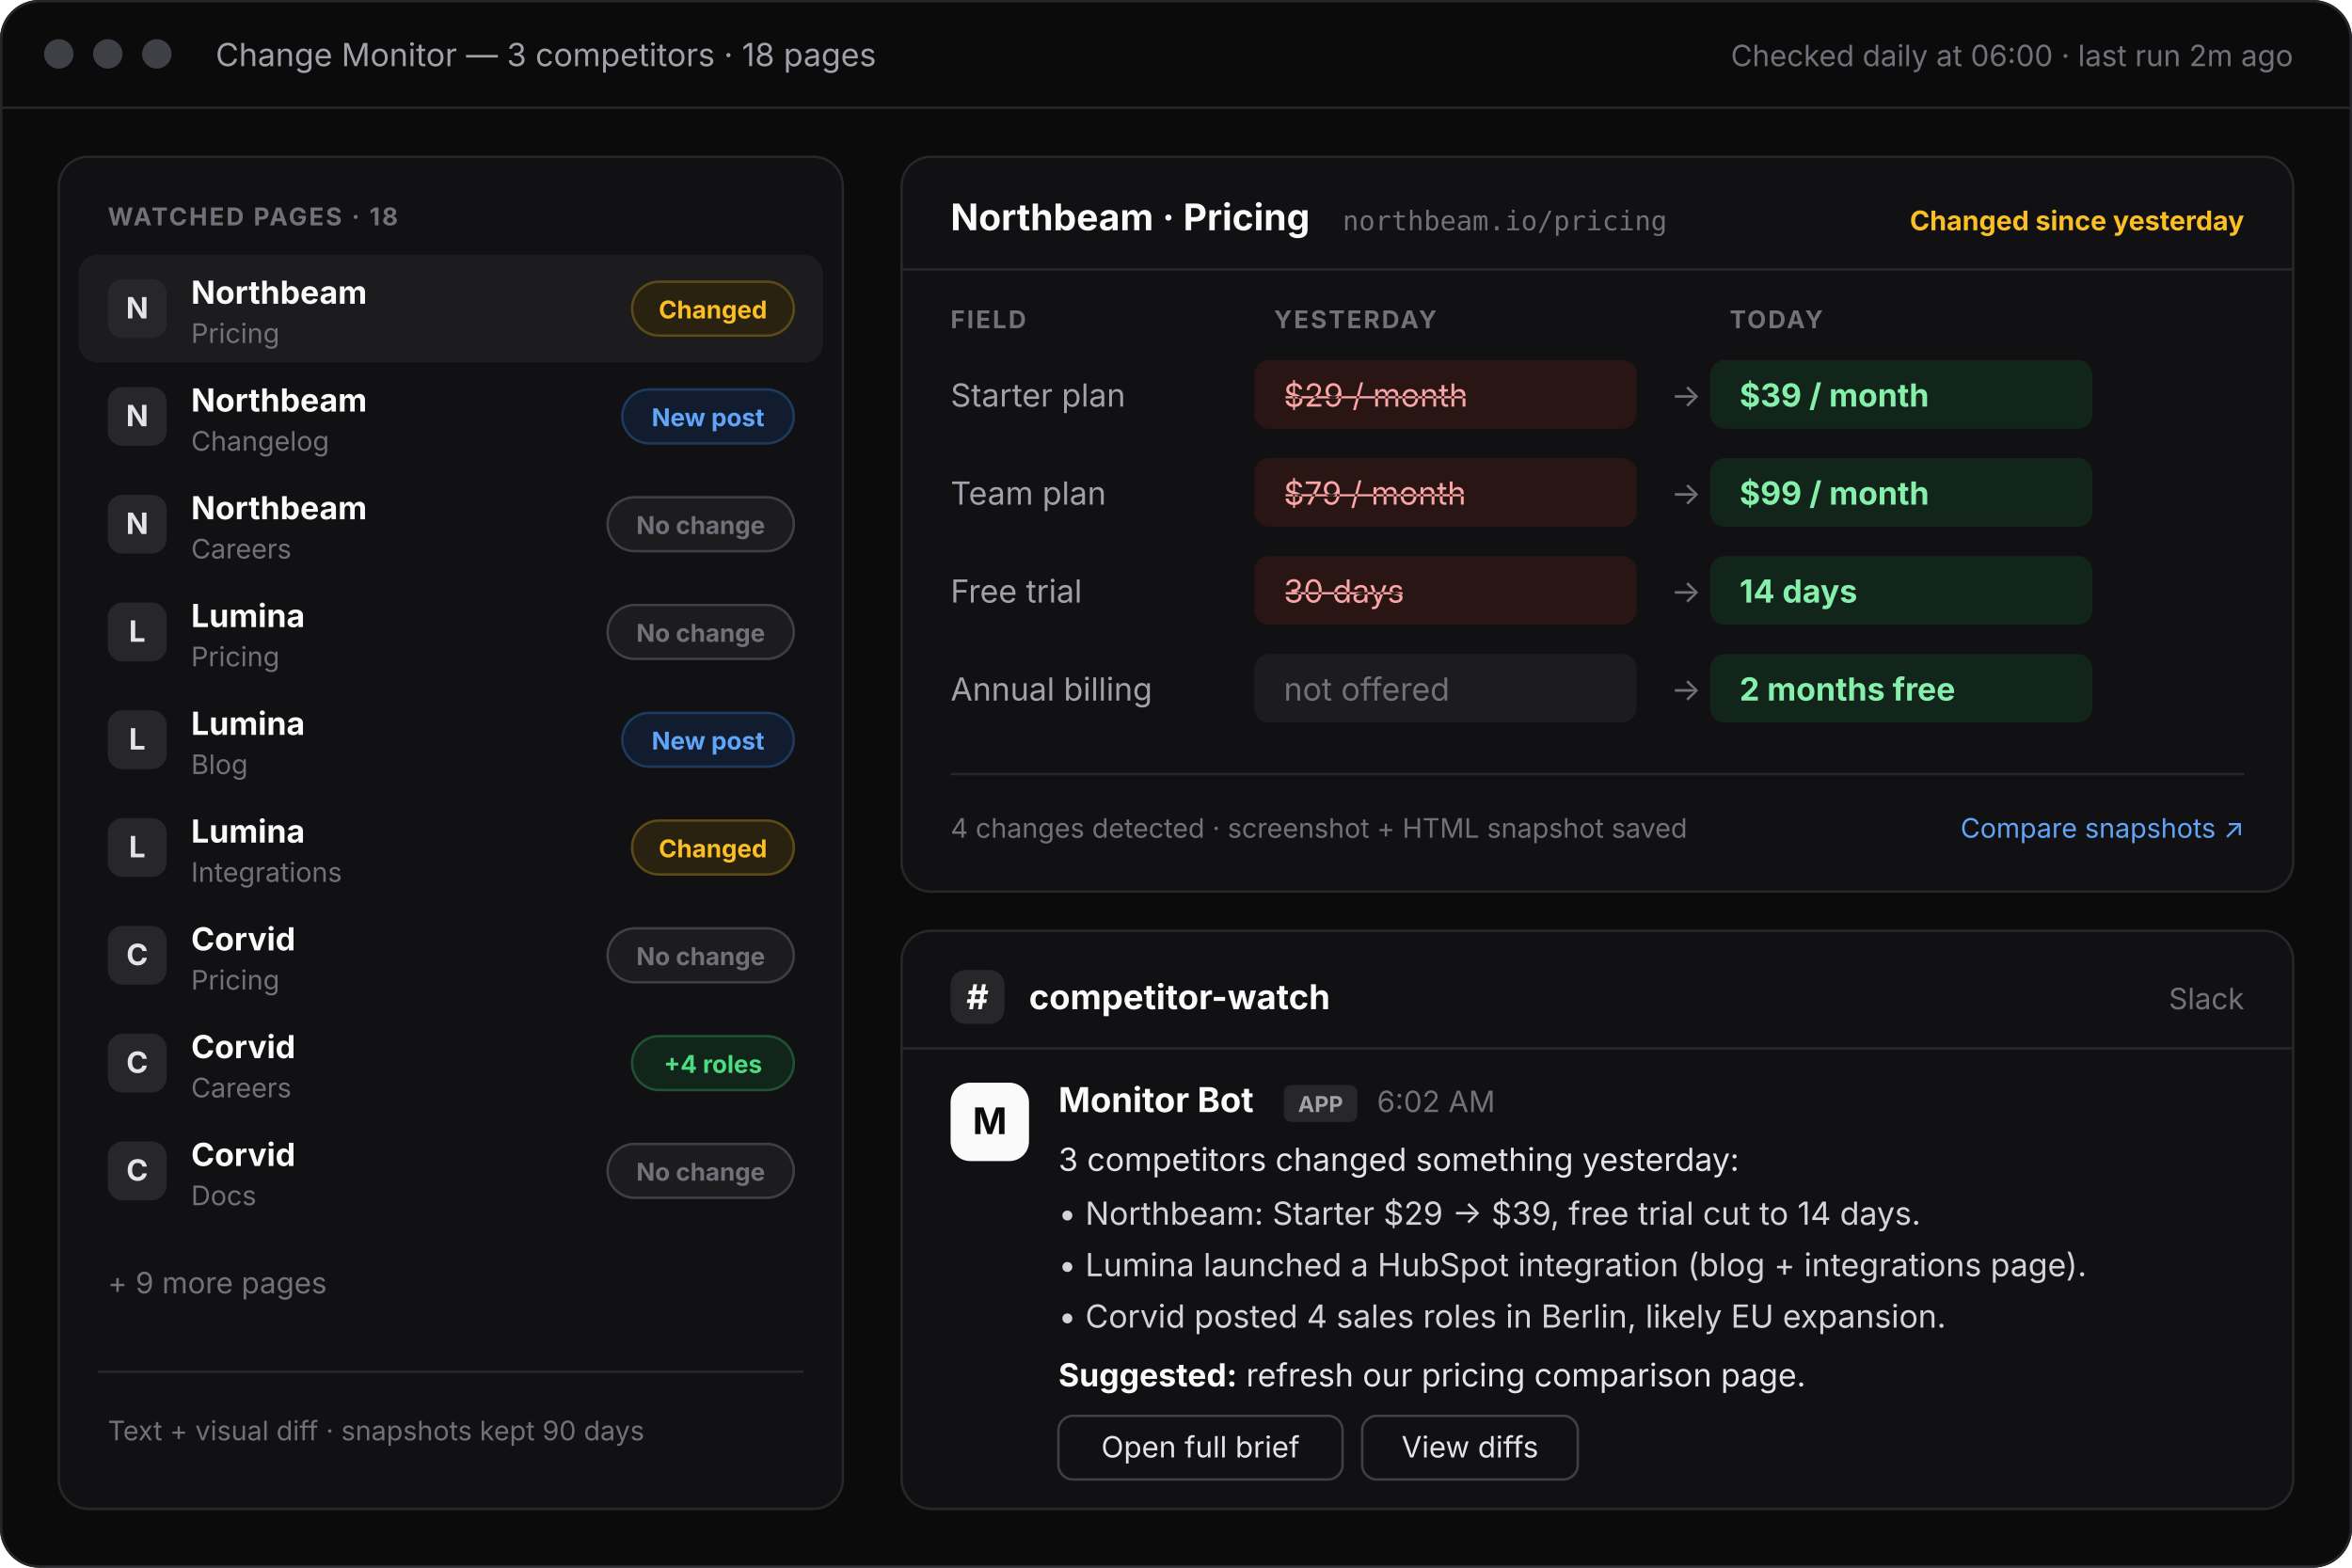
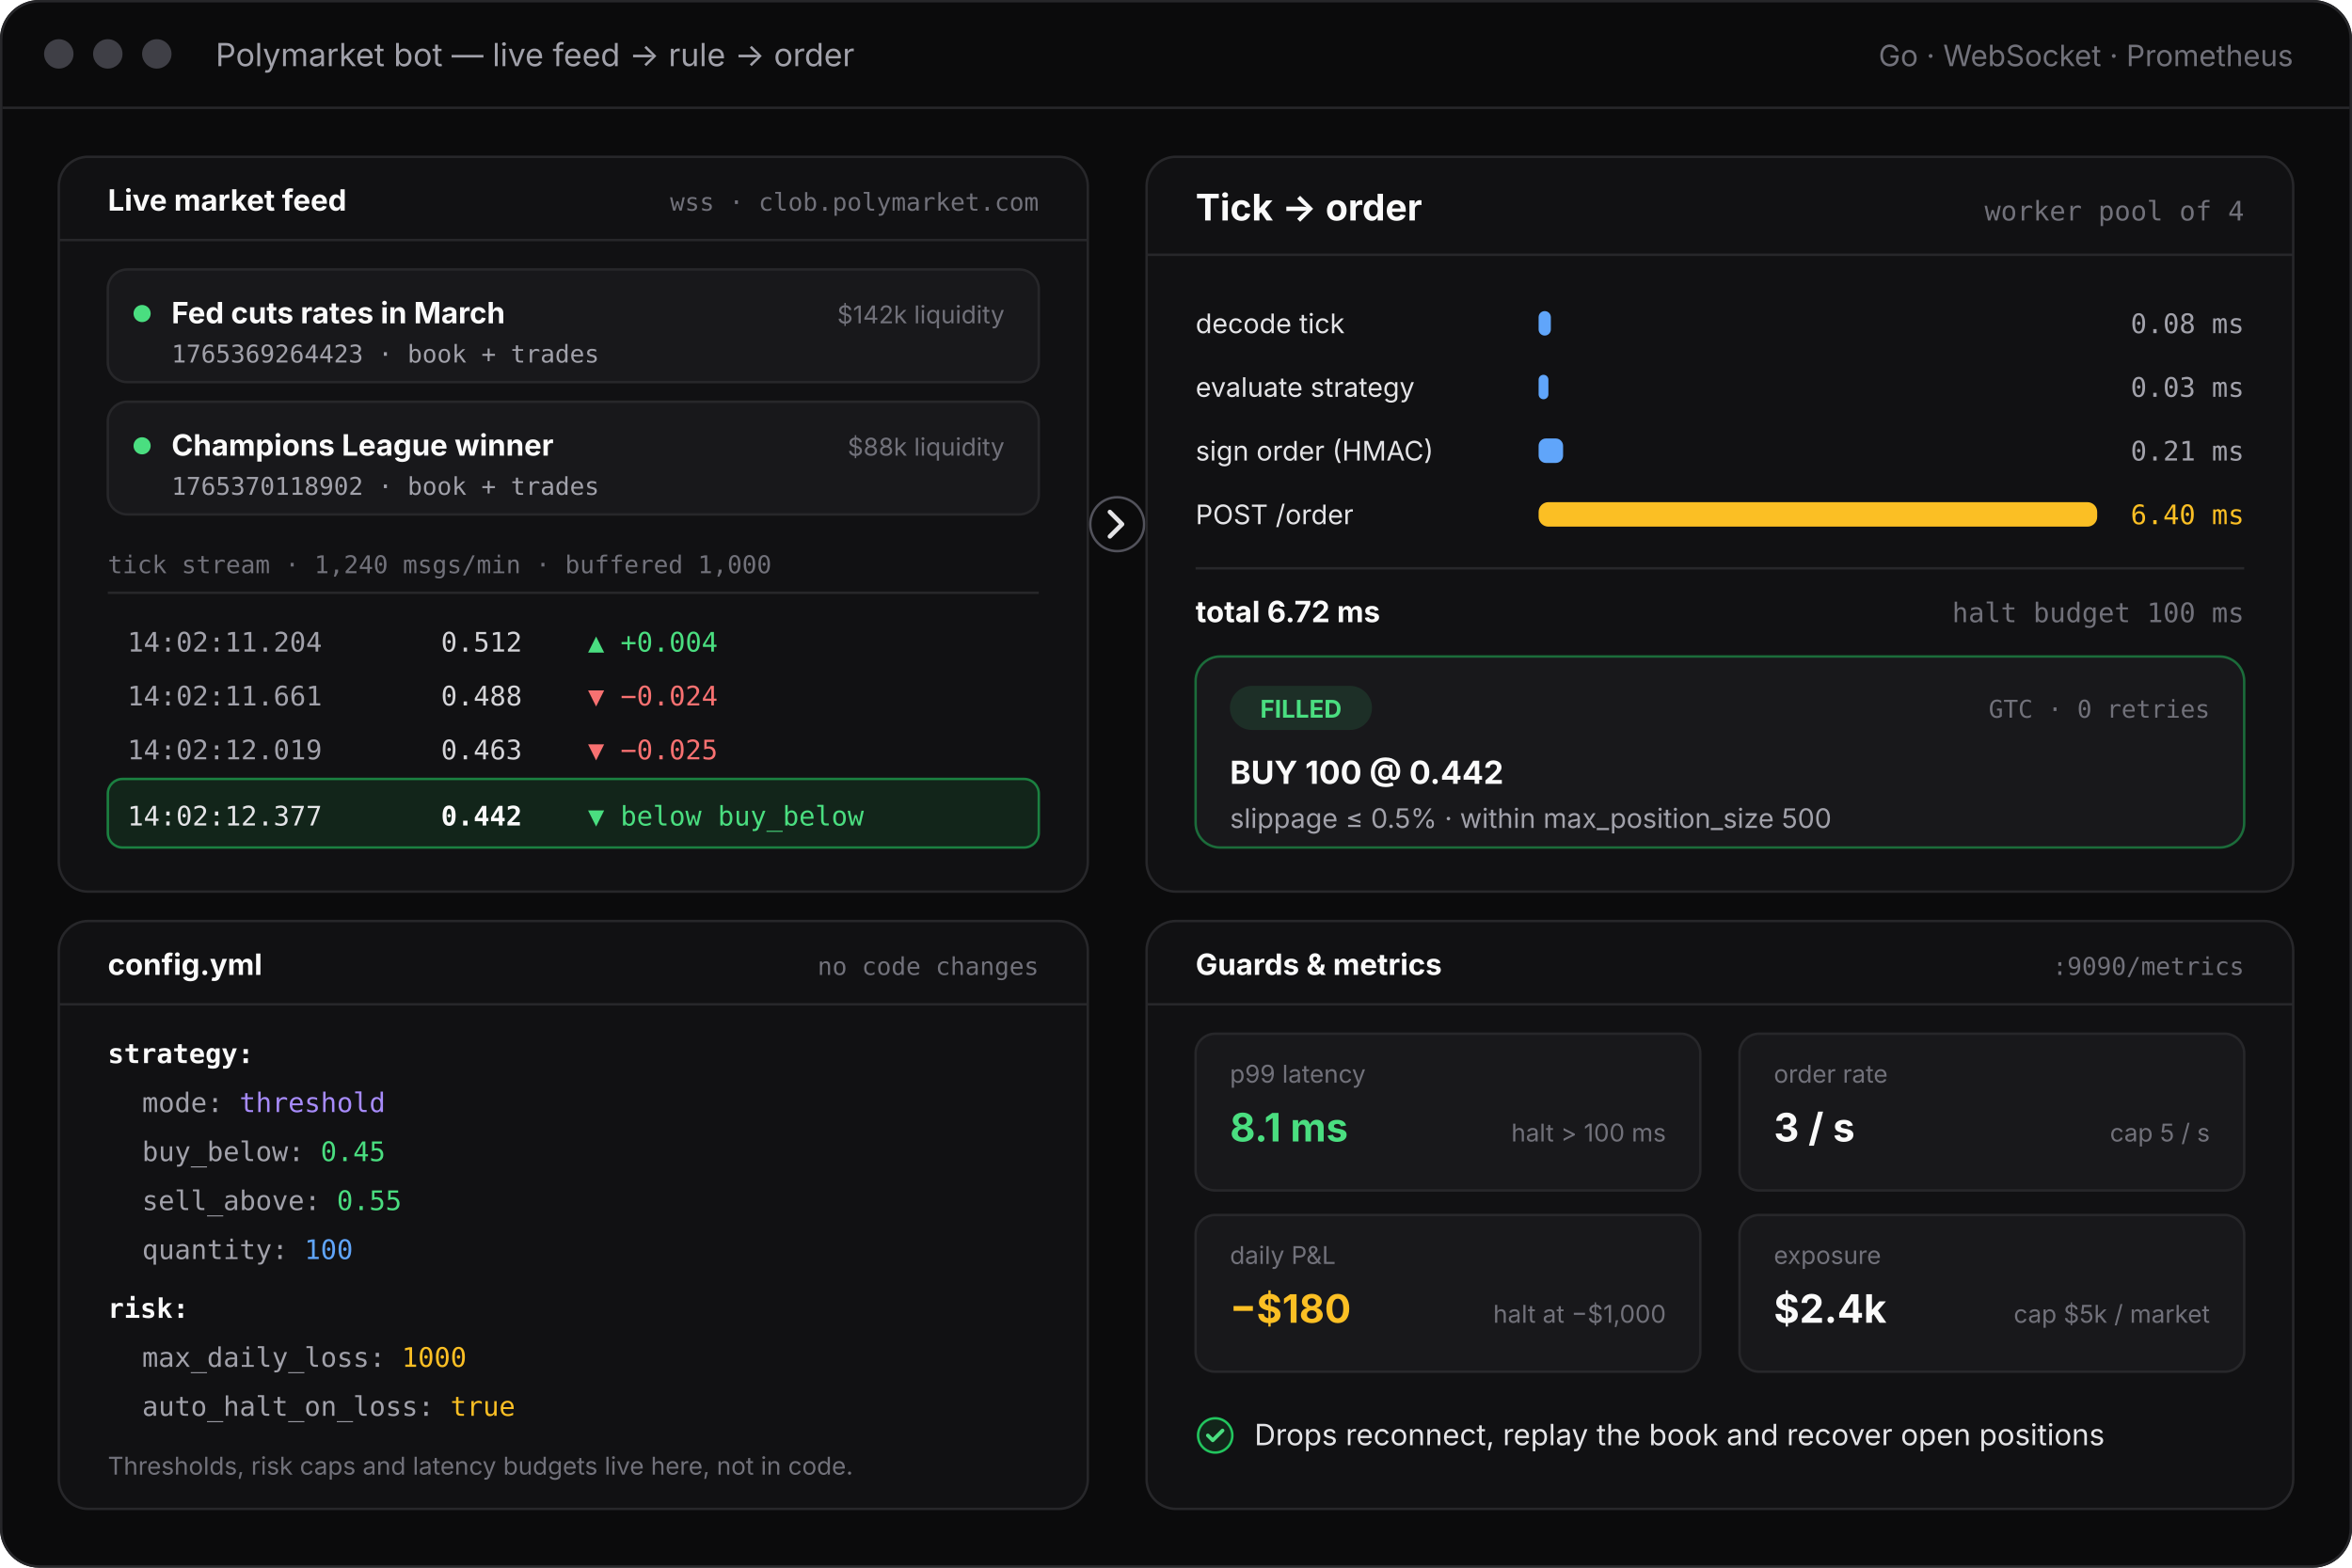
<svg xmlns="http://www.w3.org/2000/svg" viewBox="0 0 960 640" width="960" height="640" font-family="Inter, 'Segoe UI', system-ui, -apple-system, Helvetica, Arial, sans-serif">
  <style>
    .b{font-weight:700}
    .w{fill:#fafafa}.p{fill:#e4e4e7}.s{fill:#a1a1aa}.m{fill:#71717a}.d{fill:#d4d4d8}
    .mono{font-family:ui-monospace, 'SF Mono', 'Cascadia Code', Consolas, monospace}
-     .cap{font-size:10px;letter-spacing:.08em;font-weight:700;fill:#71717a}
-     .chg{fill:#2a2210;stroke:#5c4a17}.chgt{fill:#fbbf24}
-     .new{fill:#111d2e;stroke:#1e3a5f}.newt{fill:#60a5fa}
-     .no{fill:#1c1c1f;stroke:#3f3f46}.not{fill:#71717a}
-     .up{fill:#12251a;stroke:#1f5132}.upt{fill:#4ade80}
+     .v{fill:#a78bfa}.bl{fill:#60a5fa}.g{fill:#4ade80}.a{fill:#fbbf24}.r{fill:#f87171}
  </style>
  <rect width="960" height="640" rx="16" fill="#0b0b0c" />
  <rect x=".5" y=".5" width="959" height="639" rx="15.5" fill="none" stroke="#27272a" />
  <path d="M1 44h958" stroke="#27272a" />
  <circle cx="24" cy="22" r="6" fill="#3f3f46" />
  <circle cx="44" cy="22" r="6" fill="#3f3f46" />
  <circle cx="64" cy="22" r="6" fill="#3f3f46" />
-   <text x="88" y="27" font-size="13" class="s">Change Monitor — 3 competitors · 18 pages</text>
-   <text x="936" y="27" font-size="12" class="m" text-anchor="end">Checked daily at 06:00 · last run 2m ago</text>
-   <rect x="24" y="64" width="320" height="552" rx="12" fill="#111113" stroke="#27272a" />
-   <text x="44" y="92" class="cap">WATCHED PAGES · 18</text>
-   <rect x="32" y="104" width="304" height="44" rx="8" fill="#1c1c1f" />
-   <g font-size="12" class="p b" text-anchor="middle">
-     <rect x="44" y="114" width="24" height="24" rx="6" fill="#27272a" />
-     <text x="56" y="130">N</text>
-     <rect x="44" y="158" width="24" height="24" rx="6" fill="#27272a" />
-     <text x="56" y="174">N</text>
-     <rect x="44" y="202" width="24" height="24" rx="6" fill="#27272a" />
-     <text x="56" y="218">N</text>
-     <rect x="44" y="246" width="24" height="24" rx="6" fill="#27272a" />
-     <text x="56" y="262">L</text>
-     <rect x="44" y="290" width="24" height="24" rx="6" fill="#27272a" />
-     <text x="56" y="306">L</text>
-     <rect x="44" y="334" width="24" height="24" rx="6" fill="#27272a" />
-     <text x="56" y="350">L</text>
-     <rect x="44" y="378" width="24" height="24" rx="6" fill="#27272a" />
-     <text x="56" y="394">C</text>
-     <rect x="44" y="422" width="24" height="24" rx="6" fill="#27272a" />
-     <text x="56" y="438">C</text>
-     <rect x="44" y="466" width="24" height="24" rx="6" fill="#27272a" />
-     <text x="56" y="482">C</text>
+   <text x="88" y="27" font-size="13" class="s">Polymarket bot — live feed → rule → order</text>
+   <text x="936" y="27" font-size="12" class="m" text-anchor="end">Go · WebSocket · Prometheus</text>
+   <rect x="24" y="64" width="420" height="300" rx="12" fill="#111113" stroke="#27272a" />
+   <text x="44" y="86" font-size="12" class="w b">Live market feed</text>
+   <text x="424" y="86" font-size="10" class="m mono" text-anchor="end">wss · clob.polymarket.com</text>
+   <path d="M24 98h420" stroke="#27272a" />
+   <rect x="44" y="110" width="380" height="46" rx="8" fill="#18181b" stroke="#27272a" />
+   <circle cx="58" cy="128" r="3.5" fill="#4ade80" />
+   <text x="70" y="132" font-size="12" class="w b">Fed cuts rates in March</text>
+   <text x="410" y="132" font-size="10" class="m" text-anchor="end">$142k liquidity</text>
+   <text x="70" y="148" font-size="10" class="s mono">1765369264423 · book + trades</text>
+   <rect x="44" y="164" width="380" height="46" rx="8" fill="#18181b" stroke="#27272a" />
+   <circle cx="58" cy="182" r="3.5" fill="#4ade80" />
+   <text x="70" y="186" font-size="12" class="w b">Champions League winner</text>
+   <text x="410" y="186" font-size="10" class="m" text-anchor="end">$88k liquidity</text>
+   <text x="70" y="202" font-size="10" class="s mono">1765370118902 · book + trades</text>
+   <text x="44" y="234" font-size="10" class="m mono">tick stream · 1,240 msgs/min · buffered 1,000</text>
+   <path d="M44 242h380" stroke="#27272a" />
+   <g font-size="11" class="mono">
+     <text x="52" y="266" class="s">14:02:11.204</text>
+     <text x="180" y="266" class="d">0.512</text>
+     <text x="240" y="266" class="g">▲ +0.004</text>
+     <text x="52" y="288" class="s">14:02:11.661</text>
+     <text x="180" y="288" class="d">0.488</text>
+     <text x="240" y="288" class="r">▼ −0.024</text>
+     <text x="52" y="310" class="s">14:02:12.019</text>
+     <text x="180" y="310" class="d">0.463</text>
+     <text x="240" y="310" class="r">▼ −0.025</text>
  </g>
-   <g font-size="13" class="w b">
-     <text x="78" y="124">Northbeam</text>
-     <text x="78" y="168">Northbeam</text>
-     <text x="78" y="212">Northbeam</text>
-     <text x="78" y="256">Lumina</text>
-     <text x="78" y="300">Lumina</text>
-     <text x="78" y="344">Lumina</text>
-     <text x="78" y="388">Corvid</text>
-     <text x="78" y="432">Corvid</text>
-     <text x="78" y="476">Corvid</text>
+   <rect x="44" y="318" width="380" height="28" rx="6" fill="#12251a" stroke="#22c55e" stroke-opacity=".6" />
+   <g font-size="11" class="mono">
+     <text x="52" y="337" class="p">14:02:12.377</text>
+     <text x="180" y="337" class="w b">0.442</text>
+     <text x="240" y="337" class="g">▼ below buy_below</text>
  </g>
-   <g font-size="11" class="m">
-     <text x="78" y="140">Pricing</text>
-     <text x="78" y="184">Changelog</text>
-     <text x="78" y="228">Careers</text>
-     <text x="78" y="272">Pricing</text>
-     <text x="78" y="316">Blog</text>
-     <text x="78" y="360">Integrations</text>
-     <text x="78" y="404">Pricing</text>
-     <text x="78" y="448">Careers</text>
-     <text x="78" y="492">Docs</text>
+   <circle cx="456" cy="214" r="11" fill="#0b0b0c" stroke="#52525b" />
+   <path d="M453 209l5 5-5 5" fill="none" stroke="#e4e4e7" stroke-width="1.8" stroke-linecap="round" stroke-linejoin="round" />
+   <rect x="24" y="376" width="420" height="240" rx="12" fill="#111113" stroke="#27272a" />
+   <text x="44" y="398" font-size="12" class="w b">config.yml</text>
+   <text x="424" y="398" font-size="10" class="m mono" text-anchor="end">no code changes</text>
+   <path d="M24 410h420" stroke="#27272a" />
+   <g font-size="11" class="mono">
+     <text x="44" y="434" class="w b">strategy:</text>
+     <text x="58" y="454" class="s">mode: <tspan class="v">threshold</tspan>
+     </text>
+     <text x="58" y="474" class="s">buy_below: <tspan class="g">0.45</tspan>
+     </text>
+     <text x="58" y="494" class="s">sell_above: <tspan class="g">0.55</tspan>
+     </text>
+     <text x="58" y="514" class="s">quantity: <tspan class="bl">100</tspan>
+     </text>
+     <text x="44" y="538" class="w b">risk:</text>
+     <text x="58" y="558" class="s">max_daily_loss: <tspan class="a">1000</tspan>
+     </text>
+     <text x="58" y="578" class="s">auto_halt_on_loss: <tspan class="a">true</tspan>
+     </text>
  </g>
-   <g font-size="10" class="b" text-anchor="middle">
-     <rect x="258" y="115" width="66" height="22" rx="11" class="chg" />
-     <text x="291" y="130" class="chgt">Changed</text>
-     <rect x="254" y="159" width="70" height="22" rx="11" class="new" />
-     <text x="289" y="174" class="newt">New post</text>
-     <rect x="248" y="203" width="76" height="22" rx="11" class="no" />
-     <text x="286" y="218" class="not">No change</text>
-     <rect x="248" y="247" width="76" height="22" rx="11" class="no" />
-     <text x="286" y="262" class="not">No change</text>
-     <rect x="254" y="291" width="70" height="22" rx="11" class="new" />
-     <text x="289" y="306" class="newt">New post</text>
-     <rect x="258" y="335" width="66" height="22" rx="11" class="chg" />
-     <text x="291" y="350" class="chgt">Changed</text>
-     <rect x="248" y="379" width="76" height="22" rx="11" class="no" />
-     <text x="286" y="394" class="not">No change</text>
-     <rect x="258" y="423" width="66" height="22" rx="11" class="up" />
-     <text x="291" y="438" class="upt">+4 roles</text>
-     <rect x="248" y="467" width="76" height="22" rx="11" class="no" />
-     <text x="286" y="482" class="not">No change</text>
+   <text x="44" y="602" font-size="10" class="m">Thresholds, risk caps and latency budgets live here, not in code.</text>
+   <rect x="468" y="64" width="468" height="300" rx="12" fill="#111113" stroke="#27272a" />
+   <text x="488" y="90" font-size="15" class="w b">Tick → order</text>
+   <text x="916" y="90" font-size="11" class="m mono" text-anchor="end">worker pool of 4</text>
+   <path d="M468 104h468" stroke="#27272a" />
+   <g font-size="11" class="p">
+     <text x="488" y="136">decode tick</text>
+     <text x="488" y="162">evaluate strategy</text>
+     <text x="488" y="188">sign order (HMAC)</text>
+     <text x="488" y="214">POST /order</text>
  </g>
-   <text x="44" y="528" font-size="12" class="m">+ 9 more pages</text>
-   <path d="M40 560h288" stroke="#27272a" />
-   <text x="44" y="588" font-size="11" class="m">Text + visual diff · snapshots kept 90 days</text>
-   <rect x="368" y="64" width="568" height="300" rx="12" fill="#111113" stroke="#27272a" />
-   <text x="388" y="94" font-size="15" class="w b">Northbeam · Pricing</text>
-   <text x="548" y="94" font-size="11" class="m mono">northbeam.io/pricing</text>
-   <text x="916" y="94" font-size="11" class="b chgt" text-anchor="end">Changed since yesterday</text>
-   <path d="M368 110h568" stroke="#27272a" />
-   <text x="388" y="134" class="cap">FIELD</text>
-   <text x="520" y="134" class="cap">YESTERDAY</text>
-   <text x="706" y="134" class="cap">TODAY</text>
-   <g font-size="13">
-     <text x="388" y="166" class="s">Starter plan</text>
-     <rect x="512" y="147" width="156" height="28" rx="6" fill="#2a1515" />
-     <text x="524" y="166" fill="#fca5a5" text-decoration="line-through">$29 / month</text>
-     <text x="682" y="166" class="m">→</text>
-     <rect x="698" y="147" width="156" height="28" rx="6" fill="#12251a" />
-     <text x="710" y="166" class="b" fill="#86efac">$39 / month</text>
-     <text x="388" y="206" class="s">Team plan</text>
-     <rect x="512" y="187" width="156" height="28" rx="6" fill="#2a1515" />
-     <text x="524" y="206" fill="#fca5a5" text-decoration="line-through">$79 / month</text>
-     <text x="682" y="206" class="m">→</text>
-     <rect x="698" y="187" width="156" height="28" rx="6" fill="#12251a" />
-     <text x="710" y="206" class="b" fill="#86efac">$99 / month</text>
-     <text x="388" y="246" class="s">Free trial</text>
-     <rect x="512" y="227" width="156" height="28" rx="6" fill="#2a1515" />
-     <text x="524" y="246" fill="#fca5a5" text-decoration="line-through">30 days</text>
-     <text x="682" y="246" class="m">→</text>
-     <rect x="698" y="227" width="156" height="28" rx="6" fill="#12251a" />
-     <text x="710" y="246" class="b" fill="#86efac">14 days</text>
-     <text x="388" y="286" class="s">Annual billing</text>
-     <rect x="512" y="267" width="156" height="28" rx="6" fill="#1c1c1f" />
-     <text x="524" y="286" class="m">not offered</text>
-     <text x="682" y="286" class="m">→</text>
-     <rect x="698" y="267" width="156" height="28" rx="6" fill="#12251a" />
-     <text x="710" y="286" class="b" fill="#86efac">2 months free</text>
+   <g>
+     <rect x="628" y="127" width="5" height="10" rx="2.5" fill="#60a5fa" />
+     <rect x="628" y="153" width="4" height="10" rx="2" fill="#60a5fa" />
+     <rect x="628" y="179" width="10" height="10" rx="3" fill="#60a5fa" />
+     <rect x="628" y="205" width="228" height="10" rx="4" fill="#fbbf24" />
  </g>
-   <path d="M388 316h528" stroke="#27272a" />
-   <text x="388" y="342" font-size="11" class="m">4 changes detected · screenshot + HTML snapshot saved</text>
-   <text x="916" y="342" font-size="11" fill="#60a5fa" text-anchor="end">Compare snapshots ↗</text>
-   <rect x="368" y="380" width="568" height="236" rx="12" fill="#111113" stroke="#27272a" />
-   <rect x="388" y="396" width="22" height="22" rx="6" fill="#27272a" />
-   <text x="399" y="412" font-size="14" class="w b" text-anchor="middle">#</text>
-   <text x="420" y="412" font-size="14" class="w b">competitor-watch</text>
-   <text x="916" y="412" font-size="12" class="m" text-anchor="end">Slack</text>
-   <path d="M368 428h568" stroke="#27272a" />
-   <rect x="388" y="442" width="32" height="32" rx="8" fill="#fafafa" />
-   <text x="404" y="463" font-size="15" class="b" fill="#0b0b0c" text-anchor="middle">M</text>
-   <text x="432" y="454" font-size="14" class="w b">Monitor Bot</text>
-   <rect x="524" y="443" width="30" height="15" rx="3" fill="#27272a" />
-   <text x="539" y="454" font-size="9" class="s b" text-anchor="middle">APP</text>
-   <text x="562" y="454" font-size="12" class="m">6:02 AM</text>
-   <text x="432" y="478" font-size="13" class="p">3 competitors changed something yesterday:</text>
-   <g font-size="13" class="d">
-     <text x="432" y="500">• Northbeam: Starter $29 → $39, free trial cut to 14 days.</text>
-     <text x="432" y="521">• Lumina launched a HubSpot integration (blog + integrations page).</text>
-     <text x="432" y="542">• Corvid posted 4 sales roles in Berlin, likely EU expansion.</text>
+   <g font-size="11" class="mono" text-anchor="end">
+     <text x="916" y="136" class="s">0.08 ms</text>
+     <text x="916" y="162" class="s">0.03 ms</text>
+     <text x="916" y="188" class="s">0.21 ms</text>
+     <text x="916" y="214" class="a">6.40 ms</text>
  </g>
-   <text x="432" y="566" font-size="13" class="p">
-     <tspan class="w b">Suggested:</tspan> refresh our pricing comparison page.</text>
-   <rect x="432" y="578" width="116" height="26" rx="6" fill="none" stroke="#3f3f46" />
-   <text x="490" y="595" font-size="12" class="p" text-anchor="middle">Open full brief</text>
-   <rect x="556" y="578" width="88" height="26" rx="6" fill="none" stroke="#3f3f46" />
-   <text x="600" y="595" font-size="12" class="p" text-anchor="middle">View diffs</text>
+   <path d="M488 232h428" stroke="#27272a" />
+   <text x="488" y="254" font-size="12" class="w b">total 6.72 ms</text>
+   <text x="916" y="254" font-size="11" class="m mono" text-anchor="end">halt budget 100 ms</text>
+   <rect x="488" y="268" width="428" height="78" rx="10" fill="#18181b" stroke="#22c55e" stroke-opacity=".5" />
+   <rect x="502" y="280" width="58" height="18" rx="9" fill="#4ade80" fill-opacity=".12" />
+   <text x="531" y="293" font-size="10" class="g b" text-anchor="middle">FILLED</text>
+   <text x="902" y="293" font-size="10" class="m mono" text-anchor="end">GTC · 0 retries</text>
+   <text x="502" y="320" font-size="13" class="w b">BUY 100 @ 0.442</text>
+   <text x="502" y="338" font-size="11" class="s">slippage ≤ 0.5% · within max_position_size 500</text>
+   <rect x="468" y="376" width="468" height="240" rx="12" fill="#111113" stroke="#27272a" />
+   <text x="488" y="398" font-size="12" class="w b">Guards &amp; metrics</text>
+   <text x="916" y="398" font-size="10" class="m mono" text-anchor="end">:9090/metrics</text>
+   <path d="M468 410h468" stroke="#27272a" />
+   <rect x="488" y="422" width="206" height="64" rx="8" fill="#18181b" stroke="#27272a" />
+   <text x="502" y="442" font-size="10" class="m">p99 latency</text>
+   <text x="502" y="466" font-size="16" class="g b">8.1 ms</text>
+   <text x="680" y="466" font-size="10" class="m" text-anchor="end">halt &gt; 100 ms</text>
+   <rect x="710" y="422" width="206" height="64" rx="8" fill="#18181b" stroke="#27272a" />
+   <text x="724" y="442" font-size="10" class="m">order rate</text>
+   <text x="724" y="466" font-size="16" class="w b">3 / s</text>
+   <text x="902" y="466" font-size="10" class="m" text-anchor="end">cap 5 / s</text>
+   <rect x="488" y="496" width="206" height="64" rx="8" fill="#18181b" stroke="#27272a" />
+   <text x="502" y="516" font-size="10" class="m">daily P&amp;L</text>
+   <text x="502" y="540" font-size="16" class="a b">−$180</text>
+   <text x="680" y="540" font-size="10" class="m" text-anchor="end">halt at −$1,000</text>
+   <rect x="710" y="496" width="206" height="64" rx="8" fill="#18181b" stroke="#27272a" />
+   <text x="724" y="516" font-size="10" class="m">exposure</text>
+   <text x="724" y="540" font-size="16" class="w b">$2.4k</text>
+   <text x="902" y="540" font-size="10" class="m" text-anchor="end">cap $5k / market</text>
+   <g fill="none" stroke-linecap="round" stroke-linejoin="round">
+     <circle cx="496" cy="586" r="7" fill="#12251a" stroke="#22c55e" stroke-width="1" />
+     <path d="M493 586l2 2 4-4" stroke="#4ade80" stroke-width="1.5" />
+   </g>
+   <text x="512" y="590" font-size="12" class="p">Drops reconnect, replay the book and recover open positions</text>
</svg>
